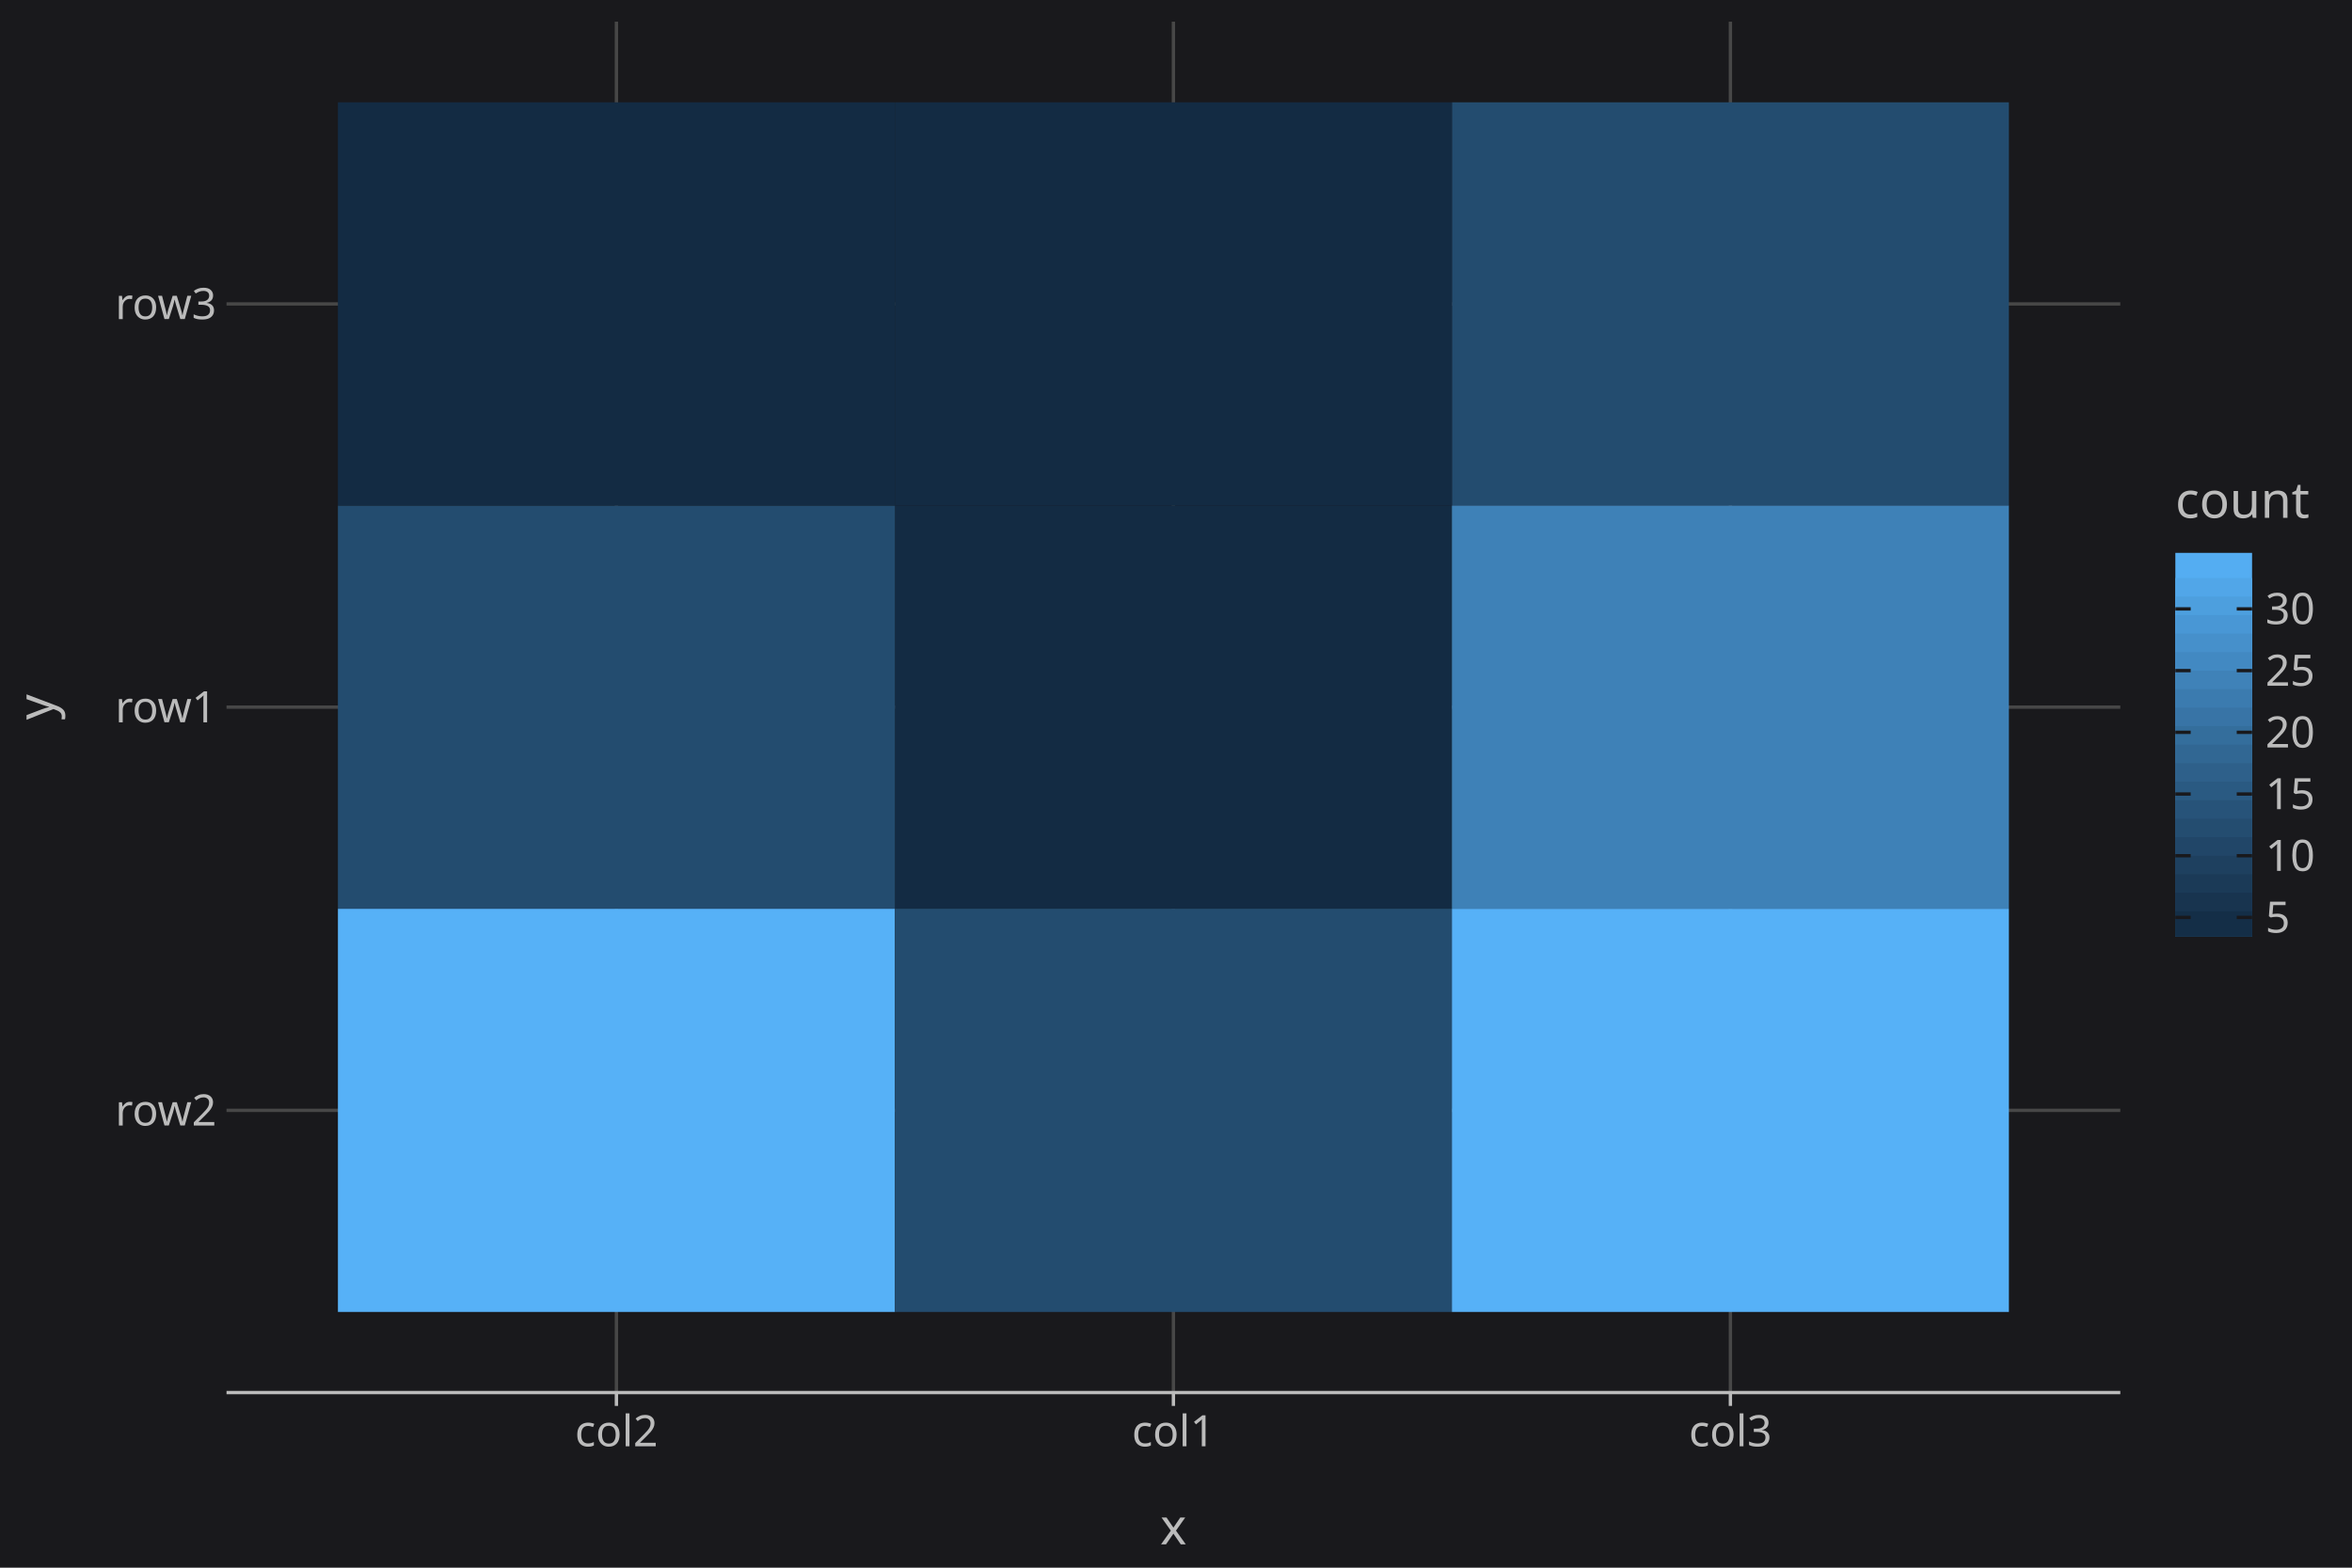
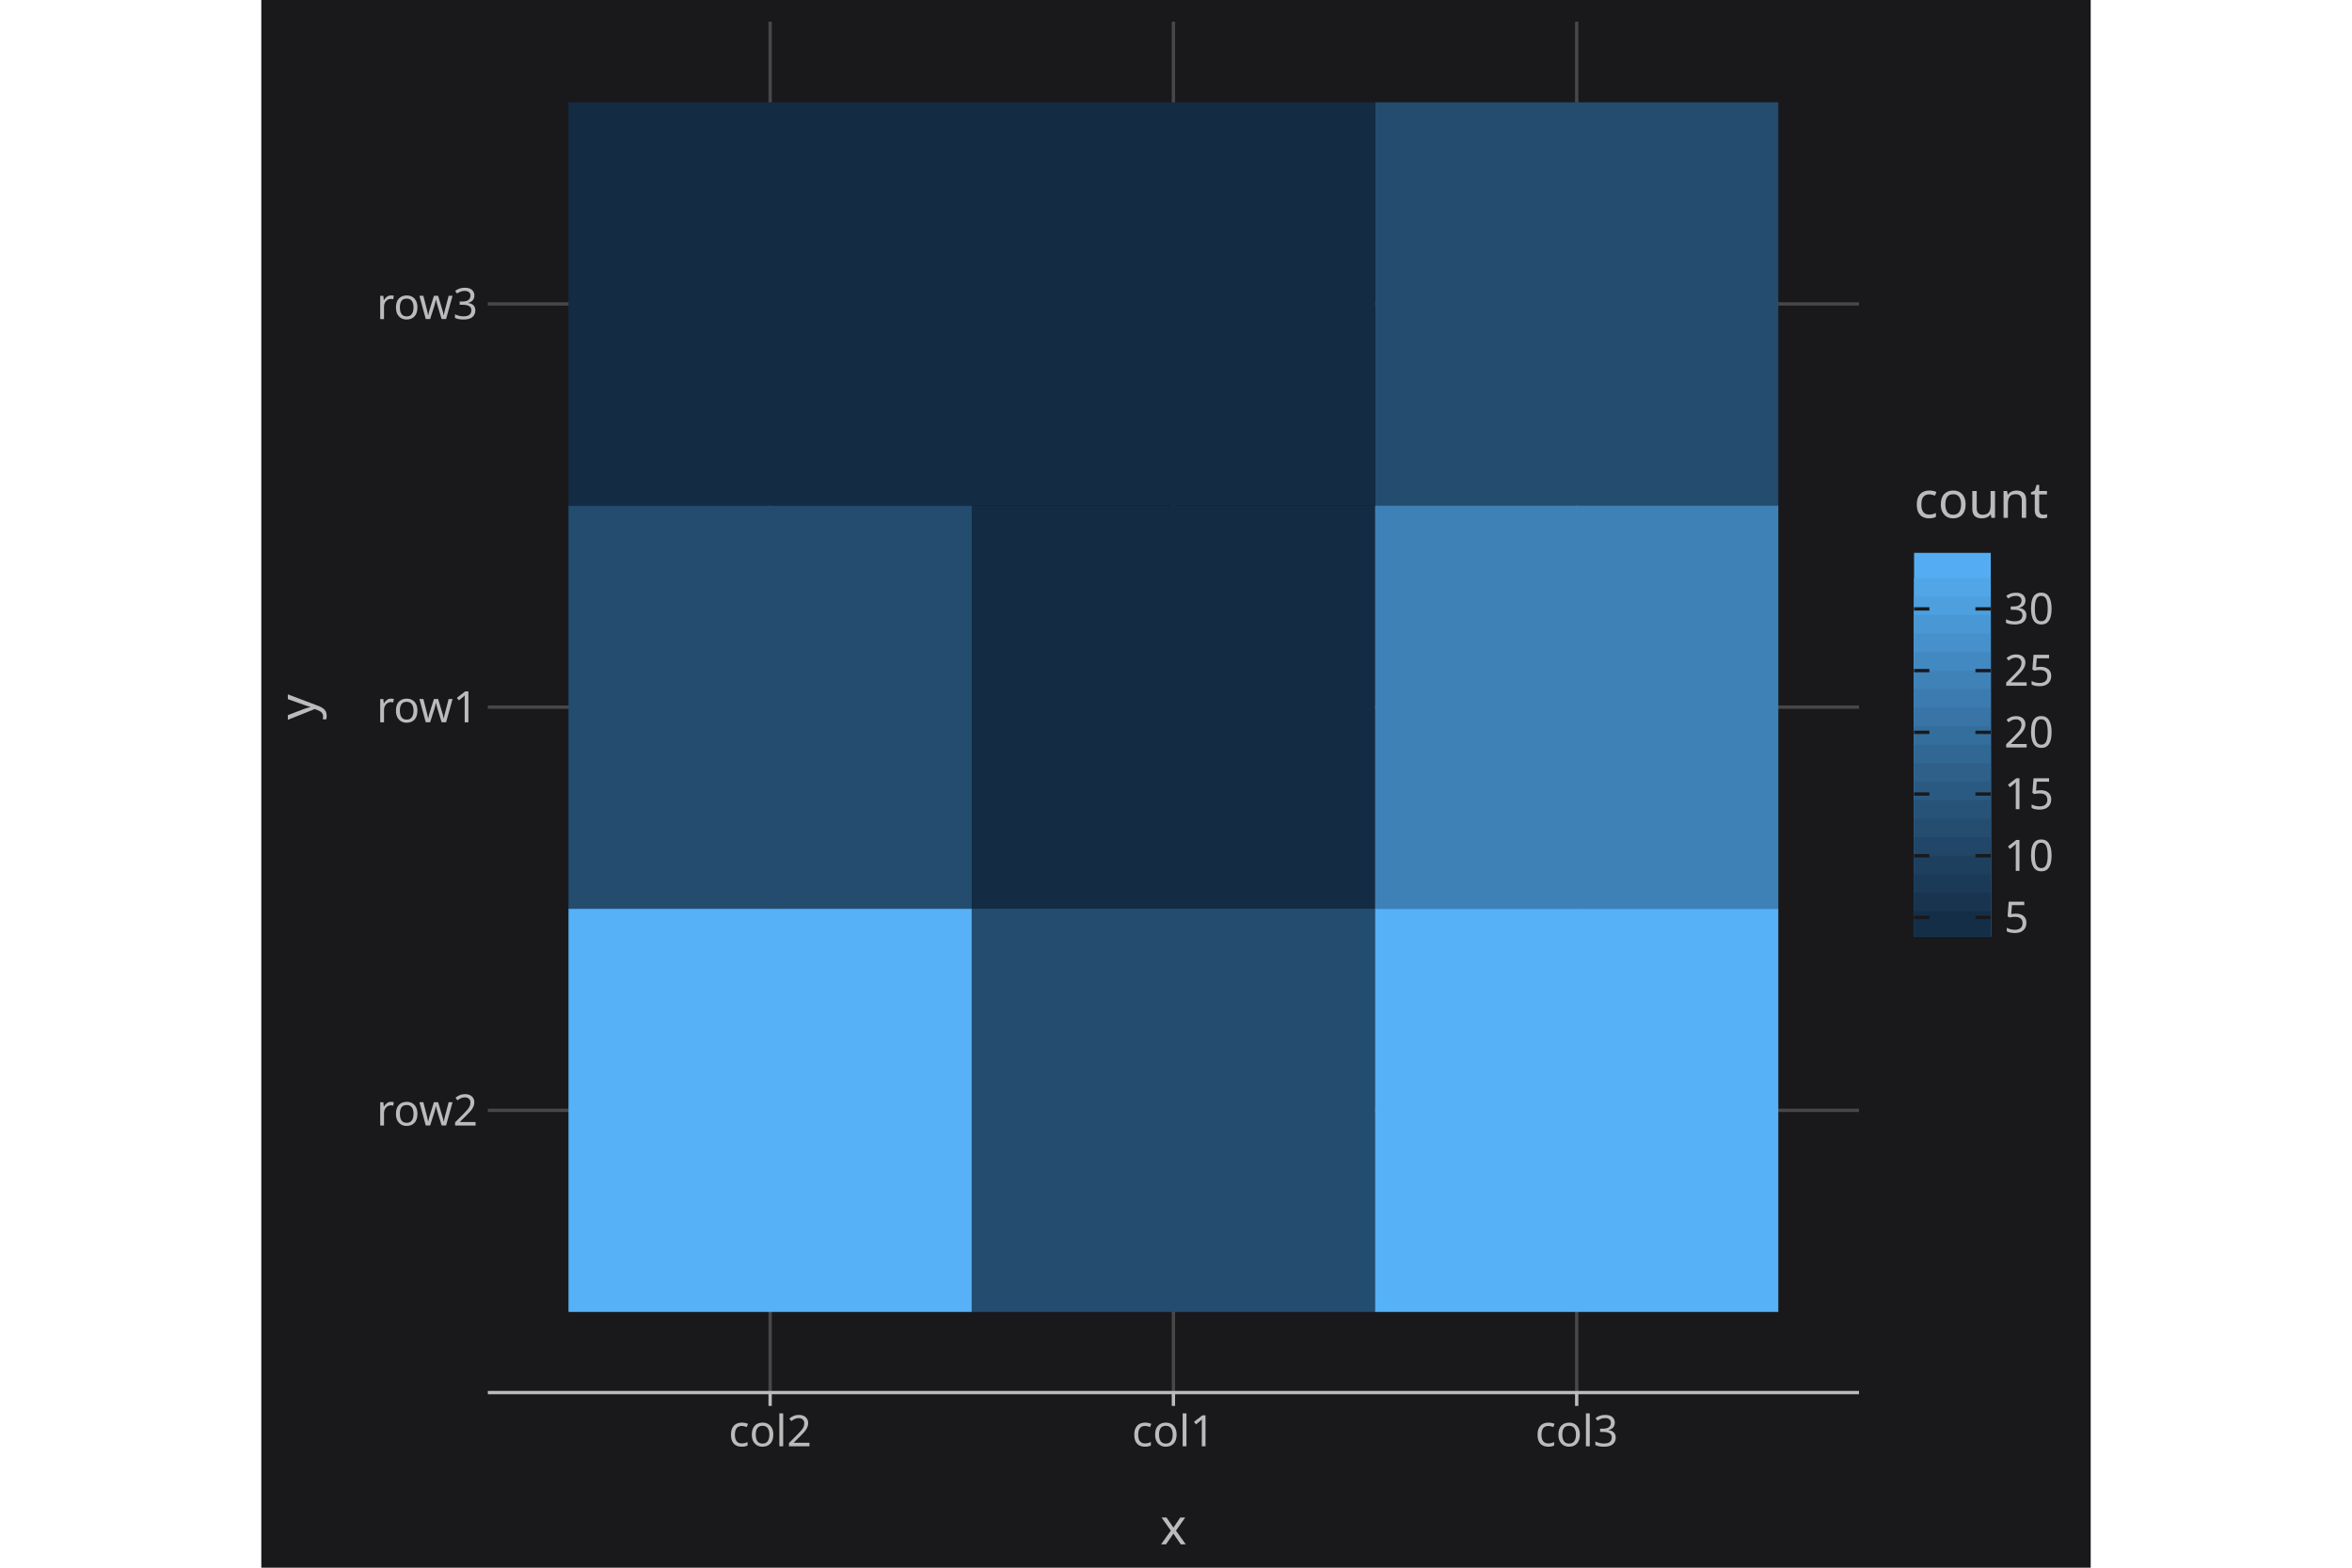
<svg xmlns="http://www.w3.org/2000/svg" display="block" class="plt-container" width="705.0" height="470.0">
  <style type="text/css">
  .plt-container {
   font-family: Lucida Grande, sans-serif;
   user-select: none;
   -webkit-user-select: none;
   -moz-user-select: none;
   -ms-user-select: none;
}
text {
   text-rendering: optimizeLegibility;
}
#xXxprefixXx0 .plot-title {
   fill: #bbbbbb;
   font-family: Lucida Grande, sans-serif;
   font-size: 16.0px;
   font-weight: normal;
   font-style: normal;   
}
#xXxprefixXx0 .plot-subtitle {
   fill: #bbbbbb;
   font-family: Lucida Grande, sans-serif;
   font-size: 15.0px;
   font-weight: normal;
   font-style: normal;   
}
#xXxprefixXx0 .plot-caption {
   fill: #bbbbbb;
   font-family: Lucida Grande, sans-serif;
   font-size: 13.0px;
   font-weight: normal;
   font-style: normal;   
}
#xXxprefixXx0 .legend-title {
   fill: #bbbbbb;
   font-family: Lucida Grande, sans-serif;
   font-size: 15.0px;
   font-weight: normal;
   font-style: normal;   
}
#xXxprefixXx0 .legend-item {
   fill: #bbbbbb;
   font-family: Lucida Grande, sans-serif;
   font-size: 13.0px;
   font-weight: normal;
   font-style: normal;   
}
#xXxprefixXx0 .axis-title-x {
   fill: #bbbbbb;
   font-family: Lucida Grande, sans-serif;
   font-size: 15.0px;
   font-weight: normal;
   font-style: normal;   
}
#xXxprefixXx0 .axis-text-x {
   fill: #bbbbbb;
   font-family: Lucida Grande, sans-serif;
   font-size: 13.0px;
   font-weight: normal;
   font-style: normal;   
}
#xXxprefixXx2 .axis-tooltip-text-x {
   fill: #303030;
   font-family: Lucida Grande, sans-serif;
   font-size: 13.0px;
   font-weight: normal;
   font-style: normal;   
}
#xXxprefixXx0 .axis-title-y {
   fill: #bbbbbb;
   font-family: Lucida Grande, sans-serif;
   font-size: 15.0px;
   font-weight: normal;
   font-style: normal;   
}
#xXxprefixXx0 .axis-text-y {
   fill: #bbbbbb;
   font-family: Lucida Grande, sans-serif;
   font-size: 13.0px;
   font-weight: normal;
   font-style: normal;   
}
#xXxprefixXx2 .axis-tooltip-text-y {
   fill: #303030;
   font-family: Lucida Grande, sans-serif;
   font-size: 13.0px;
   font-weight: normal;
   font-style: normal;   
}
#xXxprefixXx0 .facet-strip-text-x {
   fill: #bbbbbb;
   font-family: Lucida Grande, sans-serif;
   font-size: 13.0px;
   font-weight: normal;
   font-style: normal;   
}
#xXxprefixXx0 .facet-strip-text-y {
   fill: #bbbbbb;
   font-family: Lucida Grande, sans-serif;
   font-size: 13.0px;
   font-weight: normal;
   font-style: normal;   
}
#xXxprefixXx2 .tooltip-text {
   fill: #bbbbbb;
   font-family: Lucida Grande, sans-serif;
   font-size: 13.0px;
   font-weight: normal;
   font-style: normal;   
}
#xXxprefixXx2 .tooltip-title {
   fill: #bbbbbb;
   font-family: Lucida Grande, sans-serif;
   font-size: 13.0px;
   font-weight: bold;
   font-style: normal;   
}
#xXxprefixXx2 .tooltip-label {
   fill: #bbbbbb;
   font-family: Lucida Grande, sans-serif;
   font-size: 13.0px;
   font-weight: bold;
   font-style: normal;   
}

  </style>
  <g id="xXxprefixXx0">
-     <path fill-rule="evenodd" fill="rgb(25,25,28)" fill-opacity="1.0" d="M0.0 0.0 L0.0 470.0 L705.0 470.0 L705.0 0.0 Z">
+     <path fill-rule="evenodd" fill="rgb(25,25,28)" fill-opacity="1.0" d="M78.324 0.0 L78.324 470.0 L626.676 470.0 L626.676 0.0 Z">
    </path>
-     <g transform="translate(29.5 6.5 ) ">
+     <g transform="translate(107.8242 6.5 ) ">
      <g>
        <g transform="translate(38.40018 0.0 ) ">
          <g>
-             <line x1="116.869" y1="0.0" x2="116.869" y2="411.0" stroke="rgb(71,71,71)" stroke-opacity="1.0" stroke-width="1.0" fill="none">
-             </line>
-             <line x1="283.824" y1="0.0" x2="283.824" y2="411.0" stroke="rgb(71,71,71)" stroke-opacity="1.0" stroke-width="1.0" fill="none">
-             </line>
-             <line x1="450.78" y1="0.0" x2="450.78" y2="411.0" stroke="rgb(71,71,71)" stroke-opacity="1.0" stroke-width="1.0" fill="none">
+             <line x1="84.618" y1="0.0" x2="84.618" y2="411.0" stroke="rgb(71,71,71)" stroke-opacity="1.0" stroke-width="1.0" fill="none">
+             </line>
+             <line x1="205.5" y1="0.0" x2="205.5" y2="411.0" stroke="rgb(71,71,71)" stroke-opacity="1.0" stroke-width="1.0" fill="none">
+             </line>
+             <line x1="326.382" y1="0.0" x2="326.382" y2="411.0" stroke="rgb(71,71,71)" stroke-opacity="1.0" stroke-width="1.0" fill="none">
            </line>
          </g>
        </g>
        <g transform="translate(38.40018 0.0 ) ">
          <g>
-             <line x1="0.0" y1="326.382" x2="567.648" y2="326.382" stroke="rgb(71,71,71)" stroke-opacity="1.0" stroke-width="1.0" fill="none">
-             </line>
-             <line x1="0.0" y1="205.5" x2="567.648" y2="205.5" stroke="rgb(71,71,71)" stroke-opacity="1.0" stroke-width="1.0" fill="none">
-             </line>
-             <line x1="0.0" y1="84.618" x2="567.648" y2="84.618" stroke="rgb(71,71,71)" stroke-opacity="1.0" stroke-width="1.0" fill="none">
+             <line x1="0.0" y1="326.382" x2="411.0" y2="326.382" stroke="rgb(71,71,71)" stroke-opacity="1.0" stroke-width="1.0" fill="none">
+             </line>
+             <line x1="0.0" y1="205.5" x2="411.0" y2="205.5" stroke="rgb(71,71,71)" stroke-opacity="1.0" stroke-width="1.0" fill="none">
+             </line>
+             <line x1="0.0" y1="84.618" x2="411.0" y2="84.618" stroke="rgb(71,71,71)" stroke-opacity="1.0" stroke-width="1.0" fill="none">
            </line>
          </g>
        </g>
        <g transform="translate(38.40018 411.0 ) ">
-           <g transform="translate(116.8688 0.0 ) ">
+           <g transform="translate(84.61765 0.0 ) ">
            <line stroke-width="1.0" stroke="rgb(187,187,187)" stroke-opacity="1.0" x2="0.0" y2="4.0">
            </line>
            <g transform="translate(0.0 7.0 ) ">
              <text class="axis-text-x" text-anchor="middle" dy="0.7em">
                <tspan>col2</tspan>
              </text>
            </g>
          </g>
-           <g transform="translate(283.8242 0.0 ) ">
+           <g transform="translate(205.5 0.0 ) ">
            <line stroke-width="1.0" stroke="rgb(187,187,187)" stroke-opacity="1.0" x2="0.0" y2="4.0">
            </line>
            <g transform="translate(0.0 7.0 ) ">
              <text class="axis-text-x" text-anchor="middle" dy="0.7em">
                <tspan>col1</tspan>
              </text>
            </g>
          </g>
-           <g transform="translate(450.7795 0.0 ) ">
+           <g transform="translate(326.3824 0.0 ) ">
            <line stroke-width="1.0" stroke="rgb(187,187,187)" stroke-opacity="1.0" x2="0.0" y2="4.0">
            </line>
            <g transform="translate(0.0 7.0 ) ">
              <text class="axis-text-x" text-anchor="middle" dy="0.7em">
                <tspan>col3</tspan>
              </text>
            </g>
          </g>
-           <line x1="0.0" y1="0.0" x2="567.648" y2="0.0" stroke-width="1.0" stroke="rgb(187,187,187)" stroke-opacity="1.0">
+           <line x1="0.0" y1="0.0" x2="411.0" y2="0.0" stroke-width="1.0" stroke="rgb(187,187,187)" stroke-opacity="1.0">
          </line>
        </g>
        <g transform="translate(38.40018 0.0 ) ">
          <g transform="translate(0.0 326.3824 ) ">
            <g transform="translate(-3.0 0.0 ) ">
              <text class="axis-text-y" text-anchor="end" dy="0.35em">
                <tspan>row2</tspan>
              </text>
            </g>
          </g>
          <g transform="translate(0.0 205.5 ) ">
            <g transform="translate(-3.0 0.0 ) ">
              <text class="axis-text-y" text-anchor="end" dy="0.35em">
                <tspan>row1</tspan>
              </text>
            </g>
          </g>
          <g transform="translate(0.0 84.61765 ) ">
            <g transform="translate(-3.0 0.0 ) ">
              <text class="axis-text-y" text-anchor="end" dy="0.35em">
                <tspan>row3</tspan>
              </text>
            </g>
          </g>
        </g>
      </g>
-       <g clip-path="url(#xXxprefixXx1)" clip-bounds-jfx="[rect (38.4, 0.0), (567.648, 411.0)]">
+       <g clip-path="url(#xXxprefixXx1)" clip-bounds-jfx="[rect (38.4, 0.0), (411.0, 411.0)]">
        <g transform="translate(38.40018 0.0 ) ">
          <g>
            <g>
              <g>
                <g>
-                   <rect fill="#56b1f7" stroke="#303030" stroke-width="0.0" x="33.391" y="265.941" height="120.882" width="166.955" />
-                   <rect fill="#132b43" stroke="#303030" stroke-width="0.0" x="200.346" y="145.059" height="120.882" width="166.955" />
-                   <rect fill="#234c6f" stroke="#303030" stroke-width="0.0" x="200.346" y="265.941" height="120.882" width="166.955" />
-                   <rect fill="#234c6f" stroke="#303030" stroke-width="0.0" x="33.391" y="145.059" height="120.882" width="166.955" />
-                   <rect fill="#234c6f" stroke="#303030" stroke-width="0.0" x="367.302" y="24.176" height="120.882" width="166.955" />
-                   <rect fill="#56b1f7" stroke="#303030" stroke-width="0.0" x="367.302" y="265.941" height="120.882" width="166.955" />
-                   <rect fill="#3e81b7" stroke="#303030" stroke-width="0.0" x="367.302" y="145.059" height="120.882" width="166.955" />
-                   <rect fill="#132b43" stroke="#303030" stroke-width="0.0" x="200.346" y="24.176" height="120.882" width="166.955" />
-                   <rect fill="#132b43" stroke="#303030" stroke-width="0.0" x="33.391" y="24.176" height="120.882" width="166.955" />
+                   <rect fill="#56b1f7" stroke="#303030" stroke-width="0.0" x="24.176" y="265.941" height="120.882" width="120.882" />
+                   <rect fill="#132b43" stroke="#303030" stroke-width="0.0" x="145.059" y="145.059" height="120.882" width="120.882" />
+                   <rect fill="#234c6f" stroke="#303030" stroke-width="0.0" x="145.059" y="265.941" height="120.882" width="120.882" />
+                   <rect fill="#234c6f" stroke="#303030" stroke-width="0.0" x="24.176" y="145.059" height="120.882" width="120.882" />
+                   <rect fill="#234c6f" stroke="#303030" stroke-width="0.0" x="265.941" y="24.176" height="120.882" width="120.882" />
+                   <rect fill="#56b1f7" stroke="#303030" stroke-width="0.0" x="265.941" y="265.941" height="120.882" width="120.882" />
+                   <rect fill="#3e81b7" stroke="#303030" stroke-width="0.0" x="265.941" y="145.059" height="120.882" width="120.882" />
+                   <rect fill="#132b43" stroke="#303030" stroke-width="0.0" x="145.059" y="24.176" height="120.882" width="120.882" />
+                   <rect fill="#132b43" stroke="#303030" stroke-width="0.0" x="24.176" y="24.176" height="120.882" width="120.882" />
                </g>
              </g>
            </g>
          </g>
        </g>
        <defs>
          <clipPath id="xXxprefixXx1">
-             <rect x="38.4" y="0.0" width="567.648" height="411.0">
+             <rect x="38.4" y="0.0" width="411.0" height="411.0">
            </rect>
          </clipPath>
        </defs>
      </g>
      <g>
      </g>
    </g>
-     <g transform="translate(16.0 212.0 ) rotate(-90.0 ) ">
+     <g transform="translate(94.32415 212.0 ) rotate(-90.0 ) ">
      <text class="axis-title-y" y="0.0" text-anchor="middle">
        <tspan>y</tspan>
      </text>
    </g>
    <g transform="translate(351.7243 463.0 ) ">
      <text class="axis-title-x" y="0.0" text-anchor="middle">
        <tspan>x</tspan>
      </text>
    </g>
-     <g transform="translate(642.0485 133.25 ) ">
+     <g transform="translate(563.7243 133.25 ) ">
      <rect x="5.0" y="5.0" height="147.5" width="52.952" stroke="rgb(187,187,187)" stroke-opacity="1.0" stroke-width="0.0" fill="rgb(25,25,28)" fill-opacity="1.0">
      </rect>
      <g transform="translate(10.0 10.0 ) ">
        <g transform="translate(0.0 12.0 ) ">
          <text class="legend-title" y="0.0">
            <tspan>count</tspan>
          </text>
        </g>
        <g transform="translate(0.0 22.5 ) ">
          <g>
            <rect x="0.0" y="0.0" height="115.0" width="23.0" stroke-width="0.0" fill="rgb(84,173,242)" fill-opacity="1.0">
            </rect>
            <rect x="0.0" y="7.55" height="107.45" width="23.0" stroke-width="0.0" fill="rgb(81,166,232)" fill-opacity="1.0">
            </rect>
            <rect x="0.0" y="13.1" height="101.9" width="23.0" stroke-width="0.0" fill="rgb(77,159,222)" fill-opacity="1.0">
            </rect>
            <rect x="0.0" y="18.65" height="96.35" width="23.0" stroke-width="0.0" fill="rgb(73,151,213)" fill-opacity="1.0">
            </rect>
            <rect x="0.0" y="24.2" height="90.8" width="23.0" stroke-width="0.0" fill="rgb(70,144,203)" fill-opacity="1.0">
            </rect>
            <rect x="0.0" y="29.75" height="85.25" width="23.0" stroke-width="0.0" fill="rgb(66,137,194)" fill-opacity="1.0">
            </rect>
            <rect x="0.0" y="35.3" height="79.7" width="23.0" stroke-width="0.0" fill="rgb(63,130,184)" fill-opacity="1.0">
            </rect>
            <rect x="0.0" y="40.85" height="74.15" width="23.0" stroke-width="0.0" fill="rgb(59,123,175)" fill-opacity="1.0">
            </rect>
            <rect x="0.0" y="46.4" height="68.6" width="23.0" stroke-width="0.0" fill="rgb(56,116,166)" fill-opacity="1.0">
            </rect>
            <rect x="0.0" y="51.95" height="63.05" width="23.0" stroke-width="0.0" fill="rgb(52,110,156)" fill-opacity="1.0">
            </rect>
            <rect x="0.0" y="57.5" height="57.5" width="23.0" stroke-width="0.0" fill="rgb(49,103,147)" fill-opacity="1.0">
            </rect>
            <rect x="0.0" y="63.05" height="51.95" width="23.0" stroke-width="0.0" fill="rgb(46,96,138)" fill-opacity="1.0">
            </rect>
            <rect x="0.0" y="68.6" height="46.4" width="23.0" stroke-width="0.0" fill="rgb(42,90,130)" fill-opacity="1.0">
            </rect>
            <rect x="0.0" y="74.15" height="40.85" width="23.0" stroke-width="0.0" fill="rgb(39,83,121)" fill-opacity="1.0">
            </rect>
            <rect x="0.0" y="79.7" height="35.3" width="23.0" stroke-width="0.0" fill="rgb(36,77,112)" fill-opacity="1.0">
            </rect>
            <rect x="0.0" y="85.25" height="29.75" width="23.0" stroke-width="0.0" fill="rgb(33,70,104)" fill-opacity="1.0">
            </rect>
            <rect x="0.0" y="90.8" height="24.2" width="23.0" stroke-width="0.0" fill="rgb(30,64,95)" fill-opacity="1.0">
            </rect>
            <rect x="0.0" y="96.35" height="18.65" width="23.0" stroke-width="0.0" fill="rgb(27,58,87)" fill-opacity="1.0">
            </rect>
            <rect x="0.0" y="101.9" height="13.1" width="23.0" stroke-width="0.0" fill="rgb(24,52,79)" fill-opacity="1.0">
            </rect>
            <rect x="0.0" y="107.45" height="7.55" width="23.0" stroke-width="0.0" fill="rgb(20,46,71)" fill-opacity="1.0">
            </rect>
            <line x1="0.0" y1="109.3" x2="4.6" y2="109.3" stroke-width="1.0" stroke="rgb(25,25,28)" stroke-opacity="1.0">
            </line>
            <line x1="18.4" y1="109.3" x2="23.0" y2="109.3" stroke-width="1.0" stroke="rgb(25,25,28)" stroke-opacity="1.0">
            </line>
            <g transform="translate(26.9903 113.85 ) ">
              <text class="legend-item" y="0.0">
                <tspan>5</tspan>
              </text>
            </g>
            <line x1="0.0" y1="90.8" x2="4.6" y2="90.8" stroke-width="1.0" stroke="rgb(25,25,28)" stroke-opacity="1.0">
            </line>
            <line x1="18.4" y1="90.8" x2="23.0" y2="90.8" stroke-width="1.0" stroke="rgb(25,25,28)" stroke-opacity="1.0">
            </line>
            <g transform="translate(26.9903 95.35 ) ">
              <text class="legend-item" y="0.0">
                <tspan>10</tspan>
              </text>
            </g>
            <line x1="0.0" y1="72.3" x2="4.6" y2="72.3" stroke-width="1.0" stroke="rgb(25,25,28)" stroke-opacity="1.0">
            </line>
            <line x1="18.4" y1="72.3" x2="23.0" y2="72.3" stroke-width="1.0" stroke="rgb(25,25,28)" stroke-opacity="1.0">
            </line>
            <g transform="translate(26.9903 76.85 ) ">
              <text class="legend-item" y="0.0">
                <tspan>15</tspan>
              </text>
            </g>
            <line x1="0.0" y1="53.8" x2="4.6" y2="53.8" stroke-width="1.0" stroke="rgb(25,25,28)" stroke-opacity="1.0">
            </line>
            <line x1="18.4" y1="53.8" x2="23.0" y2="53.8" stroke-width="1.0" stroke="rgb(25,25,28)" stroke-opacity="1.0">
            </line>
            <g transform="translate(26.9903 58.35 ) ">
              <text class="legend-item" y="0.0">
                <tspan>20</tspan>
              </text>
            </g>
            <line x1="0.0" y1="35.3" x2="4.6" y2="35.3" stroke-width="1.0" stroke="rgb(25,25,28)" stroke-opacity="1.0">
            </line>
            <line x1="18.4" y1="35.3" x2="23.0" y2="35.3" stroke-width="1.0" stroke="rgb(25,25,28)" stroke-opacity="1.0">
            </line>
            <g transform="translate(26.9903 39.85 ) ">
              <text class="legend-item" y="0.0">
                <tspan>25</tspan>
              </text>
            </g>
            <line x1="0.0" y1="16.8" x2="4.6" y2="16.8" stroke-width="1.0" stroke="rgb(25,25,28)" stroke-opacity="1.0">
            </line>
            <line x1="18.4" y1="16.8" x2="23.0" y2="16.8" stroke-width="1.0" stroke="rgb(25,25,28)" stroke-opacity="1.0">
            </line>
            <g transform="translate(26.9903 21.35 ) ">
              <text class="legend-item" y="0.0">
                <tspan>30</tspan>
              </text>
            </g>
          </g>
        </g>
      </g>
    </g>
-     <path fill="rgb(0,0,0)" fill-opacity="0.0" stroke="rgb(187,187,187)" stroke-opacity="1.0" stroke-width="0.0" d="M0.0 0.0 L0.0 470.0 L705.0 470.0 L705.0 0.0 Z">
+     <path fill="rgb(0,0,0)" fill-opacity="0.0" stroke="rgb(187,187,187)" stroke-opacity="1.0" stroke-width="0.0" d="M78.324 0.0 L78.324 470.0 L626.676 470.0 L626.676 0.0 Z">
    </path>
  </g>
  <g id="xXxprefixXx2">
  </g>
</svg>
